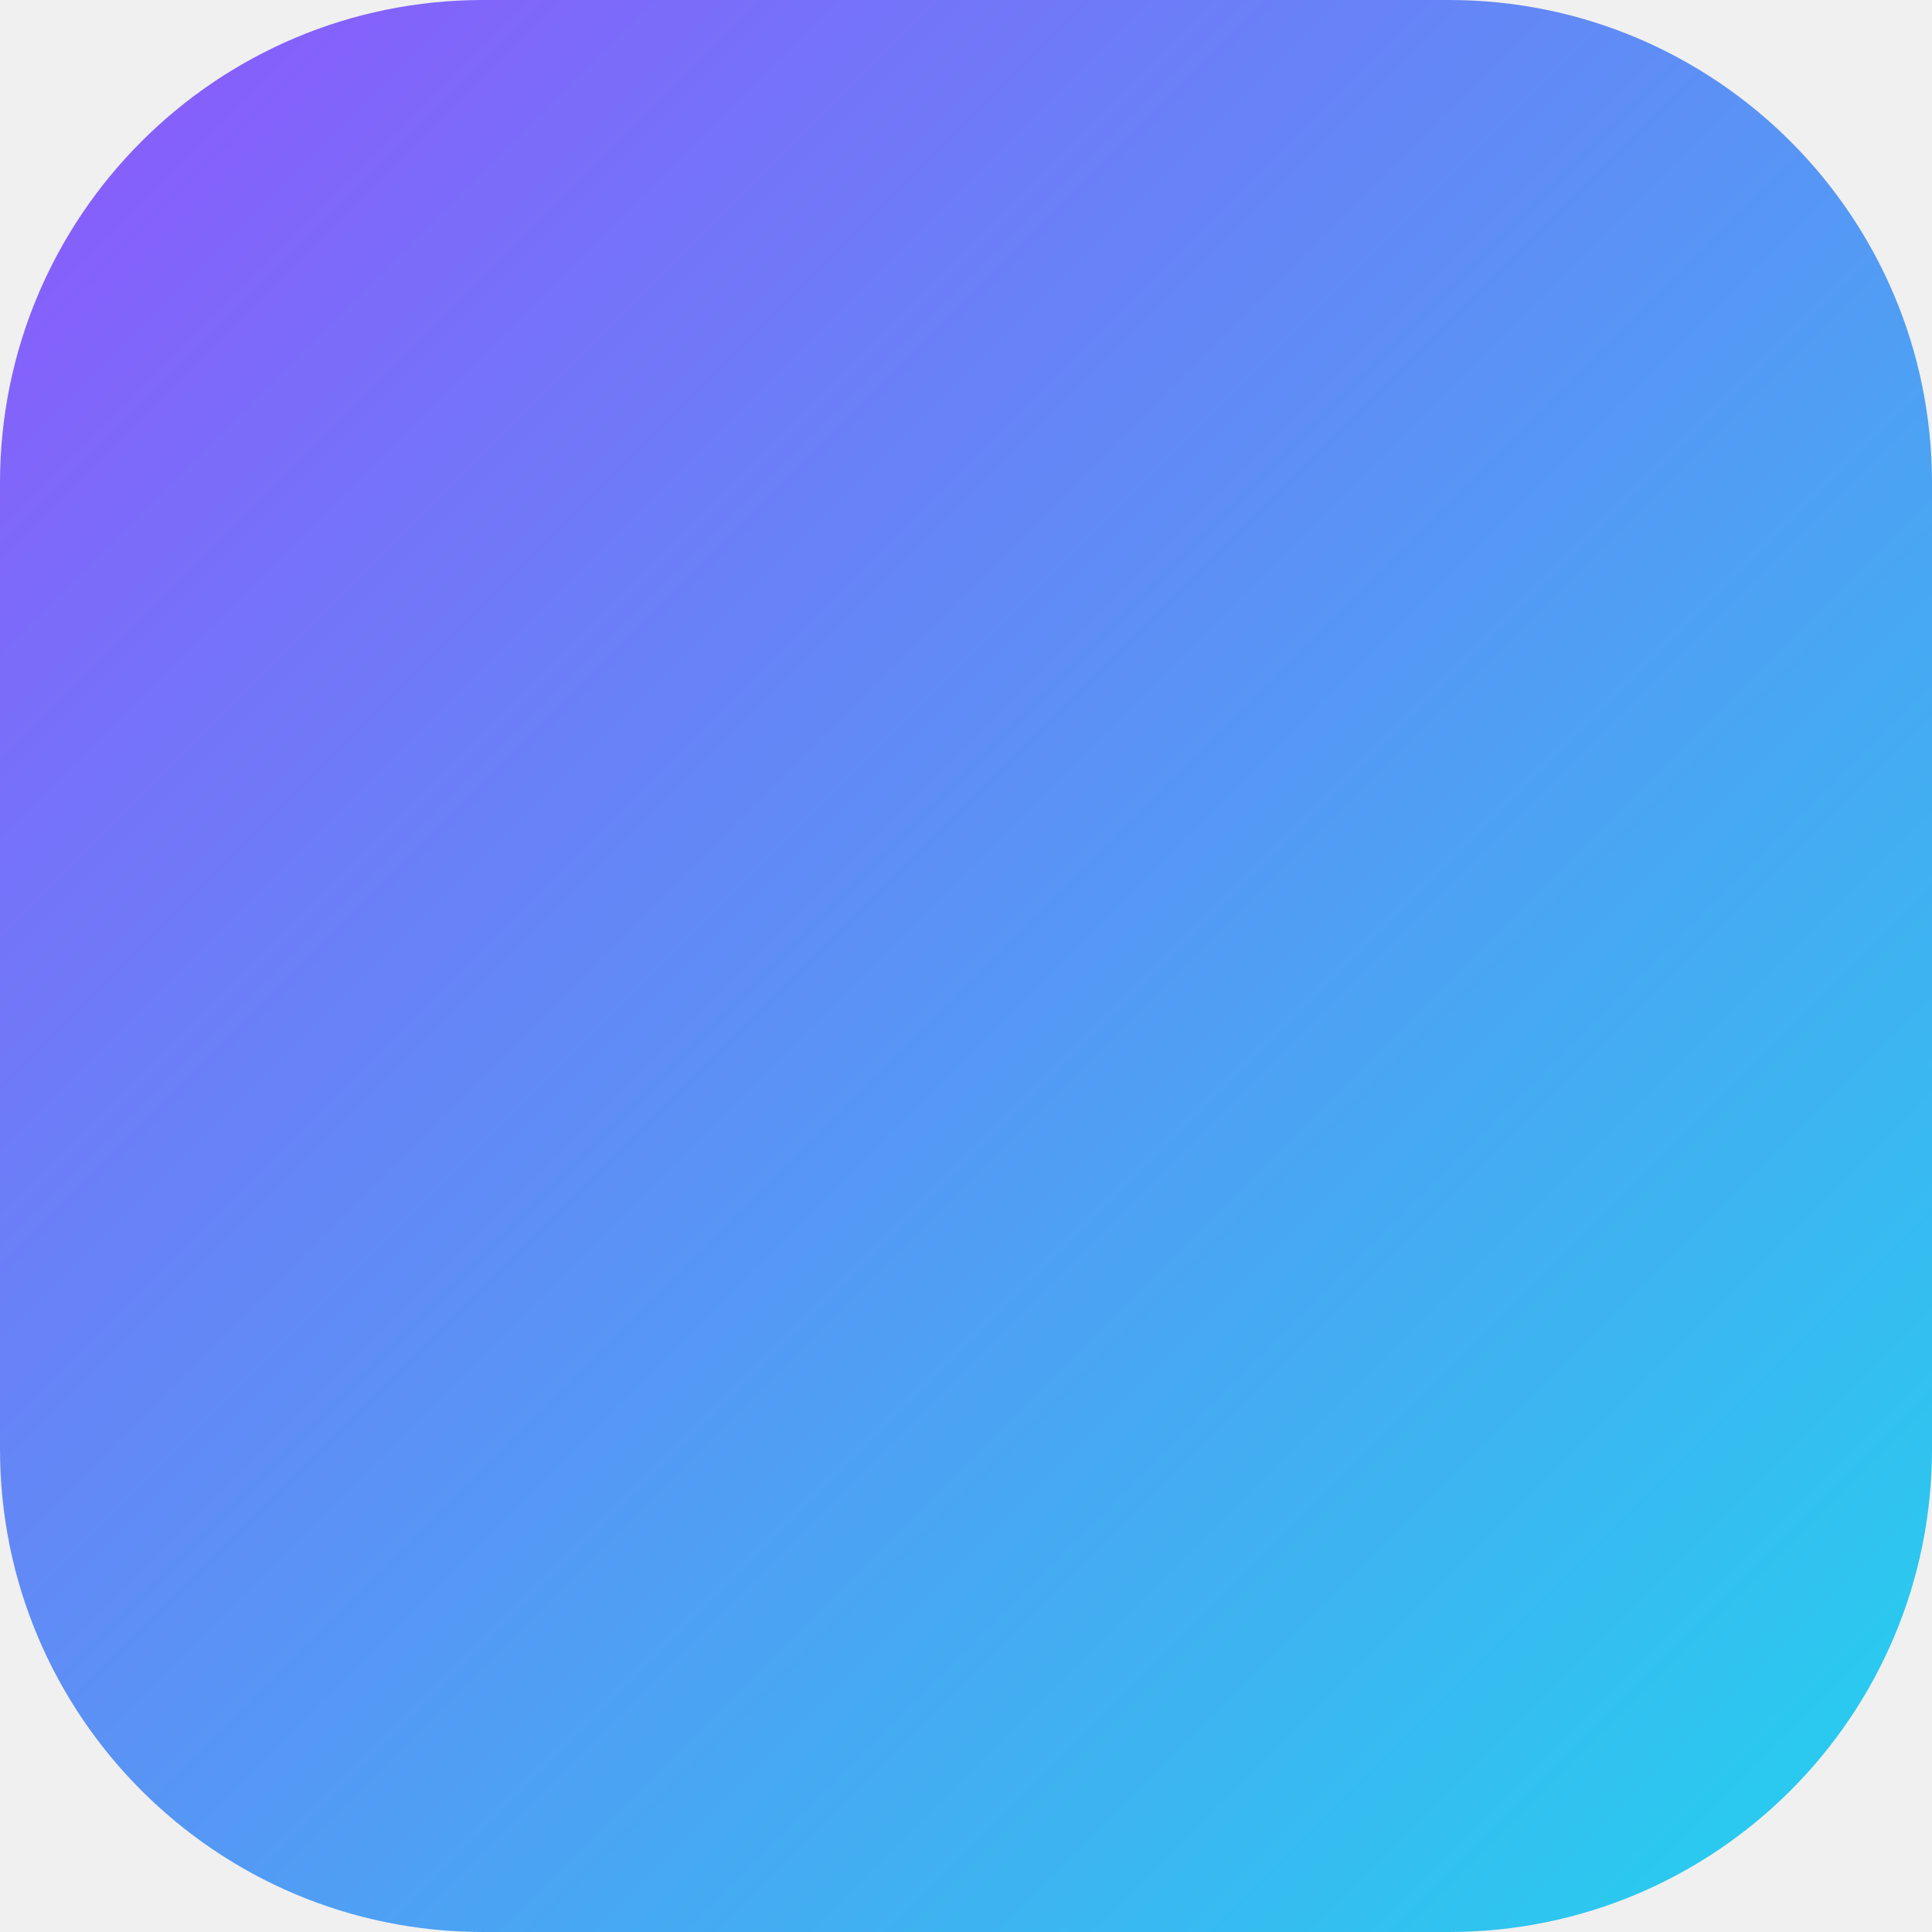
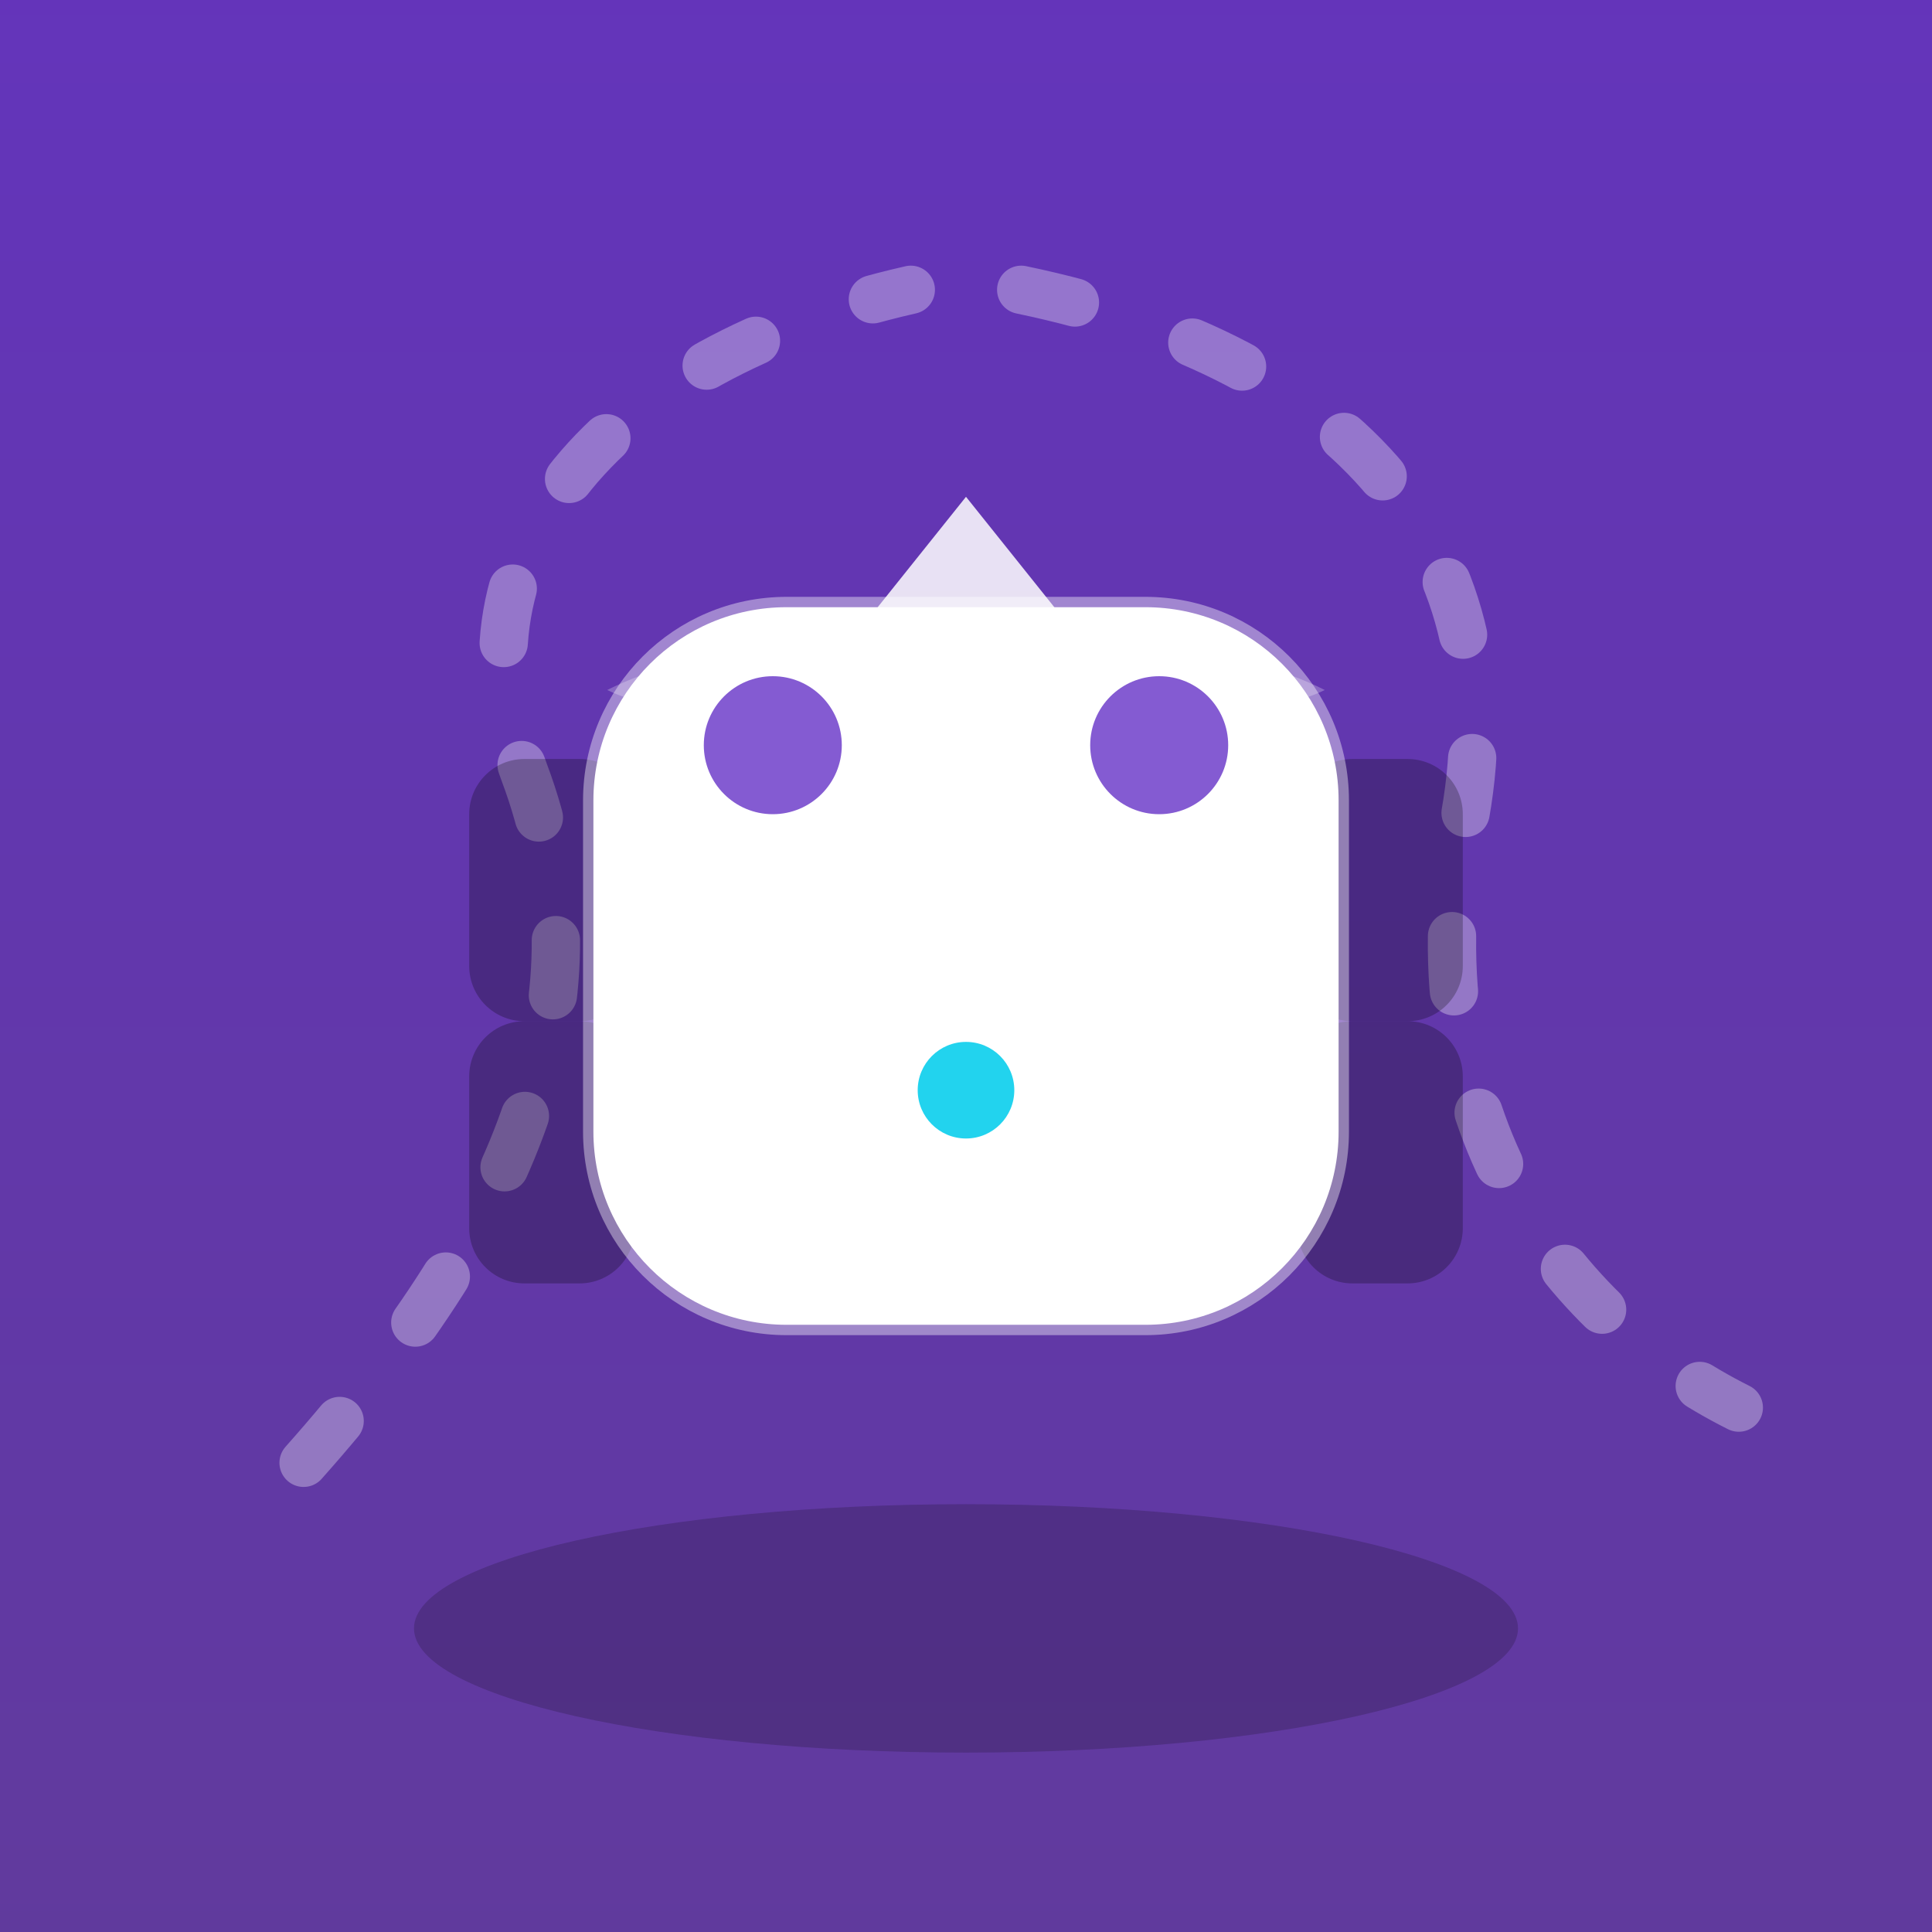
- <svg xmlns="http://www.w3.org/2000/svg" viewBox="0 0 32 32">
+ <svg xmlns="http://www.w3.org/2000/svg" width="140" height="140" viewBox="0 0 140 140" fill="none">
+   <rect width="140" height="140" fill="url(#bg)" />
+   <ellipse cx="70" cy="118" rx="40" ry="9" fill="black" opacity="0.18" />
+   <path d="M22 106 C38 88 44 72 38 56 C32 40 44 26 66 21" fill="none" stroke="white" stroke-opacity="0.32" stroke-width="3.5" stroke-linecap="round" stroke-dasharray="4 9" />
+   <path d="M74 21 C98 26 110 40 106 60 C102 82 114 96 126 102" fill="none" stroke="white" stroke-opacity="0.32" stroke-width="3.5" stroke-linecap="round" stroke-dasharray="4 9" />
+   <g transform="translate(70 70)">
+     <rect x="-36" y="-15" width="12" height="19" rx="4" fill="black" opacity="0.25" />
+     <rect x="24" y="-15" width="12" height="19" rx="4" fill="black" opacity="0.25" />
+     <rect x="-36" y="4" width="12" height="19" rx="4" fill="black" opacity="0.25" />
+     <rect x="24" y="4" width="12" height="19" rx="4" fill="black" opacity="0.25" />
+     <rect x="-27" y="-26" width="54" height="52" rx="14" fill="url(#fg)" stroke="white" stroke-opacity="0.4" stroke-width="1.5" />
+     <path d="M-26 -20 C-14 -26 14 -26 26 -20 C18 -16 -18 -16 -26 -20Z" fill="white" opacity="0.25" />
+     <circle cx="-14" cy="-16" r="5" fill="#6532C7" opacity="0.8" />
+     <circle cx="14" cy="-16" r="5" fill="#6532C7" opacity="0.8" />
+     <rect x="-18" y="0" width="36" height="18" rx="4" fill="white" opacity="0.35" />
+     <rect x="-18" y="0" width="36" height="18" rx="4" fill="none" stroke="white" stroke-opacity="0.5" stroke-width="1.5" />
+     <path d="M0 -34 L8 -24 L-8 -24Z" fill="white" opacity="0.85" />
+     <circle cx="0" cy="9" r="3.5" fill="#22D3EE" />
+   </g>
  <defs>
-     <linearGradient id="g" x1="0" y1="0" x2="1" y2="1">
-       <stop offset="0%" stop-color="#8E56FC" />
-       <stop offset="100%" stop-color="#22D3EE" />
+     <linearGradient id="bg" x1="70" y1="-60" x2="70" y2="160" gradientUnits="userSpaceOnUse">
+       <stop stop-color="#6532C7" />
+       <stop offset="1" stop-color="#603B99" />
+     </linearGradient>
+     <linearGradient id="fg" x1="40" y1="44" x2="100" y2="122" gradientUnits="userSpaceOnUse">
+       <stop stop-color="white" />
+       <stop offset="1" stop-color="#D8F9FD" />
+       <stop offset="1" stop-color="#B8ECFF" />
    </linearGradient>
  </defs>
-   <rect width="32" height="32" rx="8" fill="url(#g)" />
</svg>
